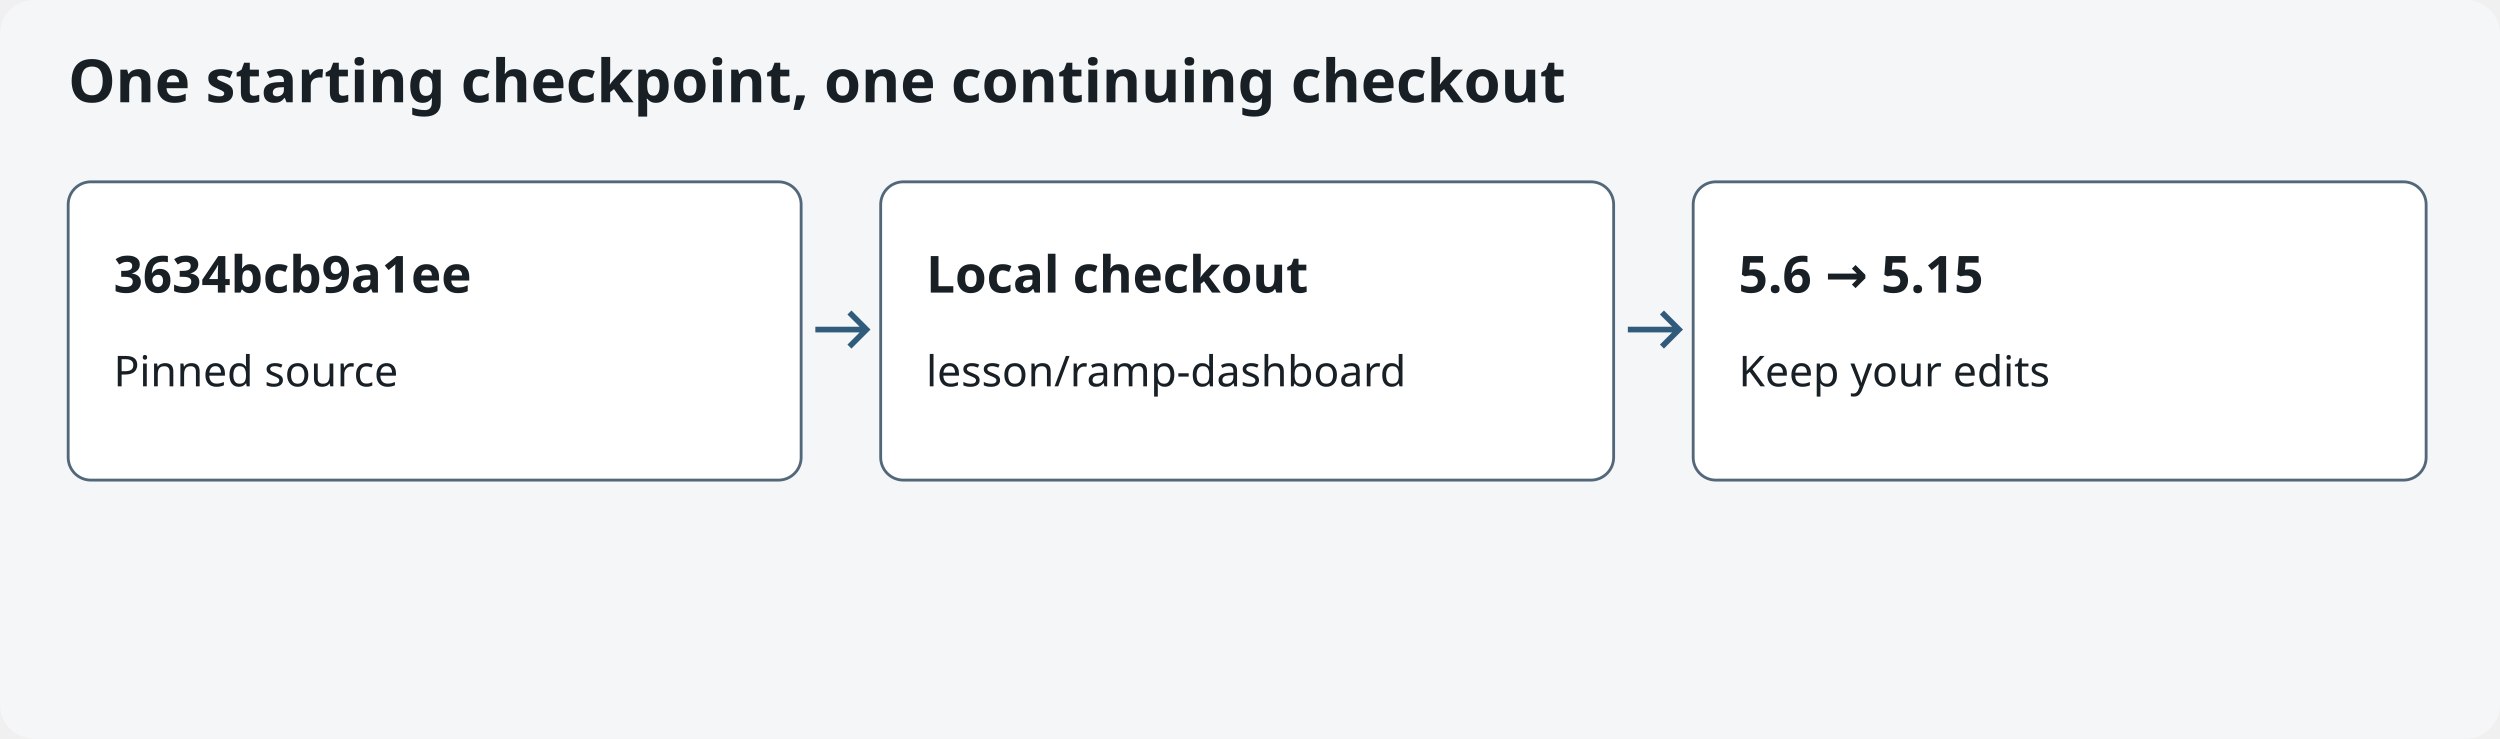
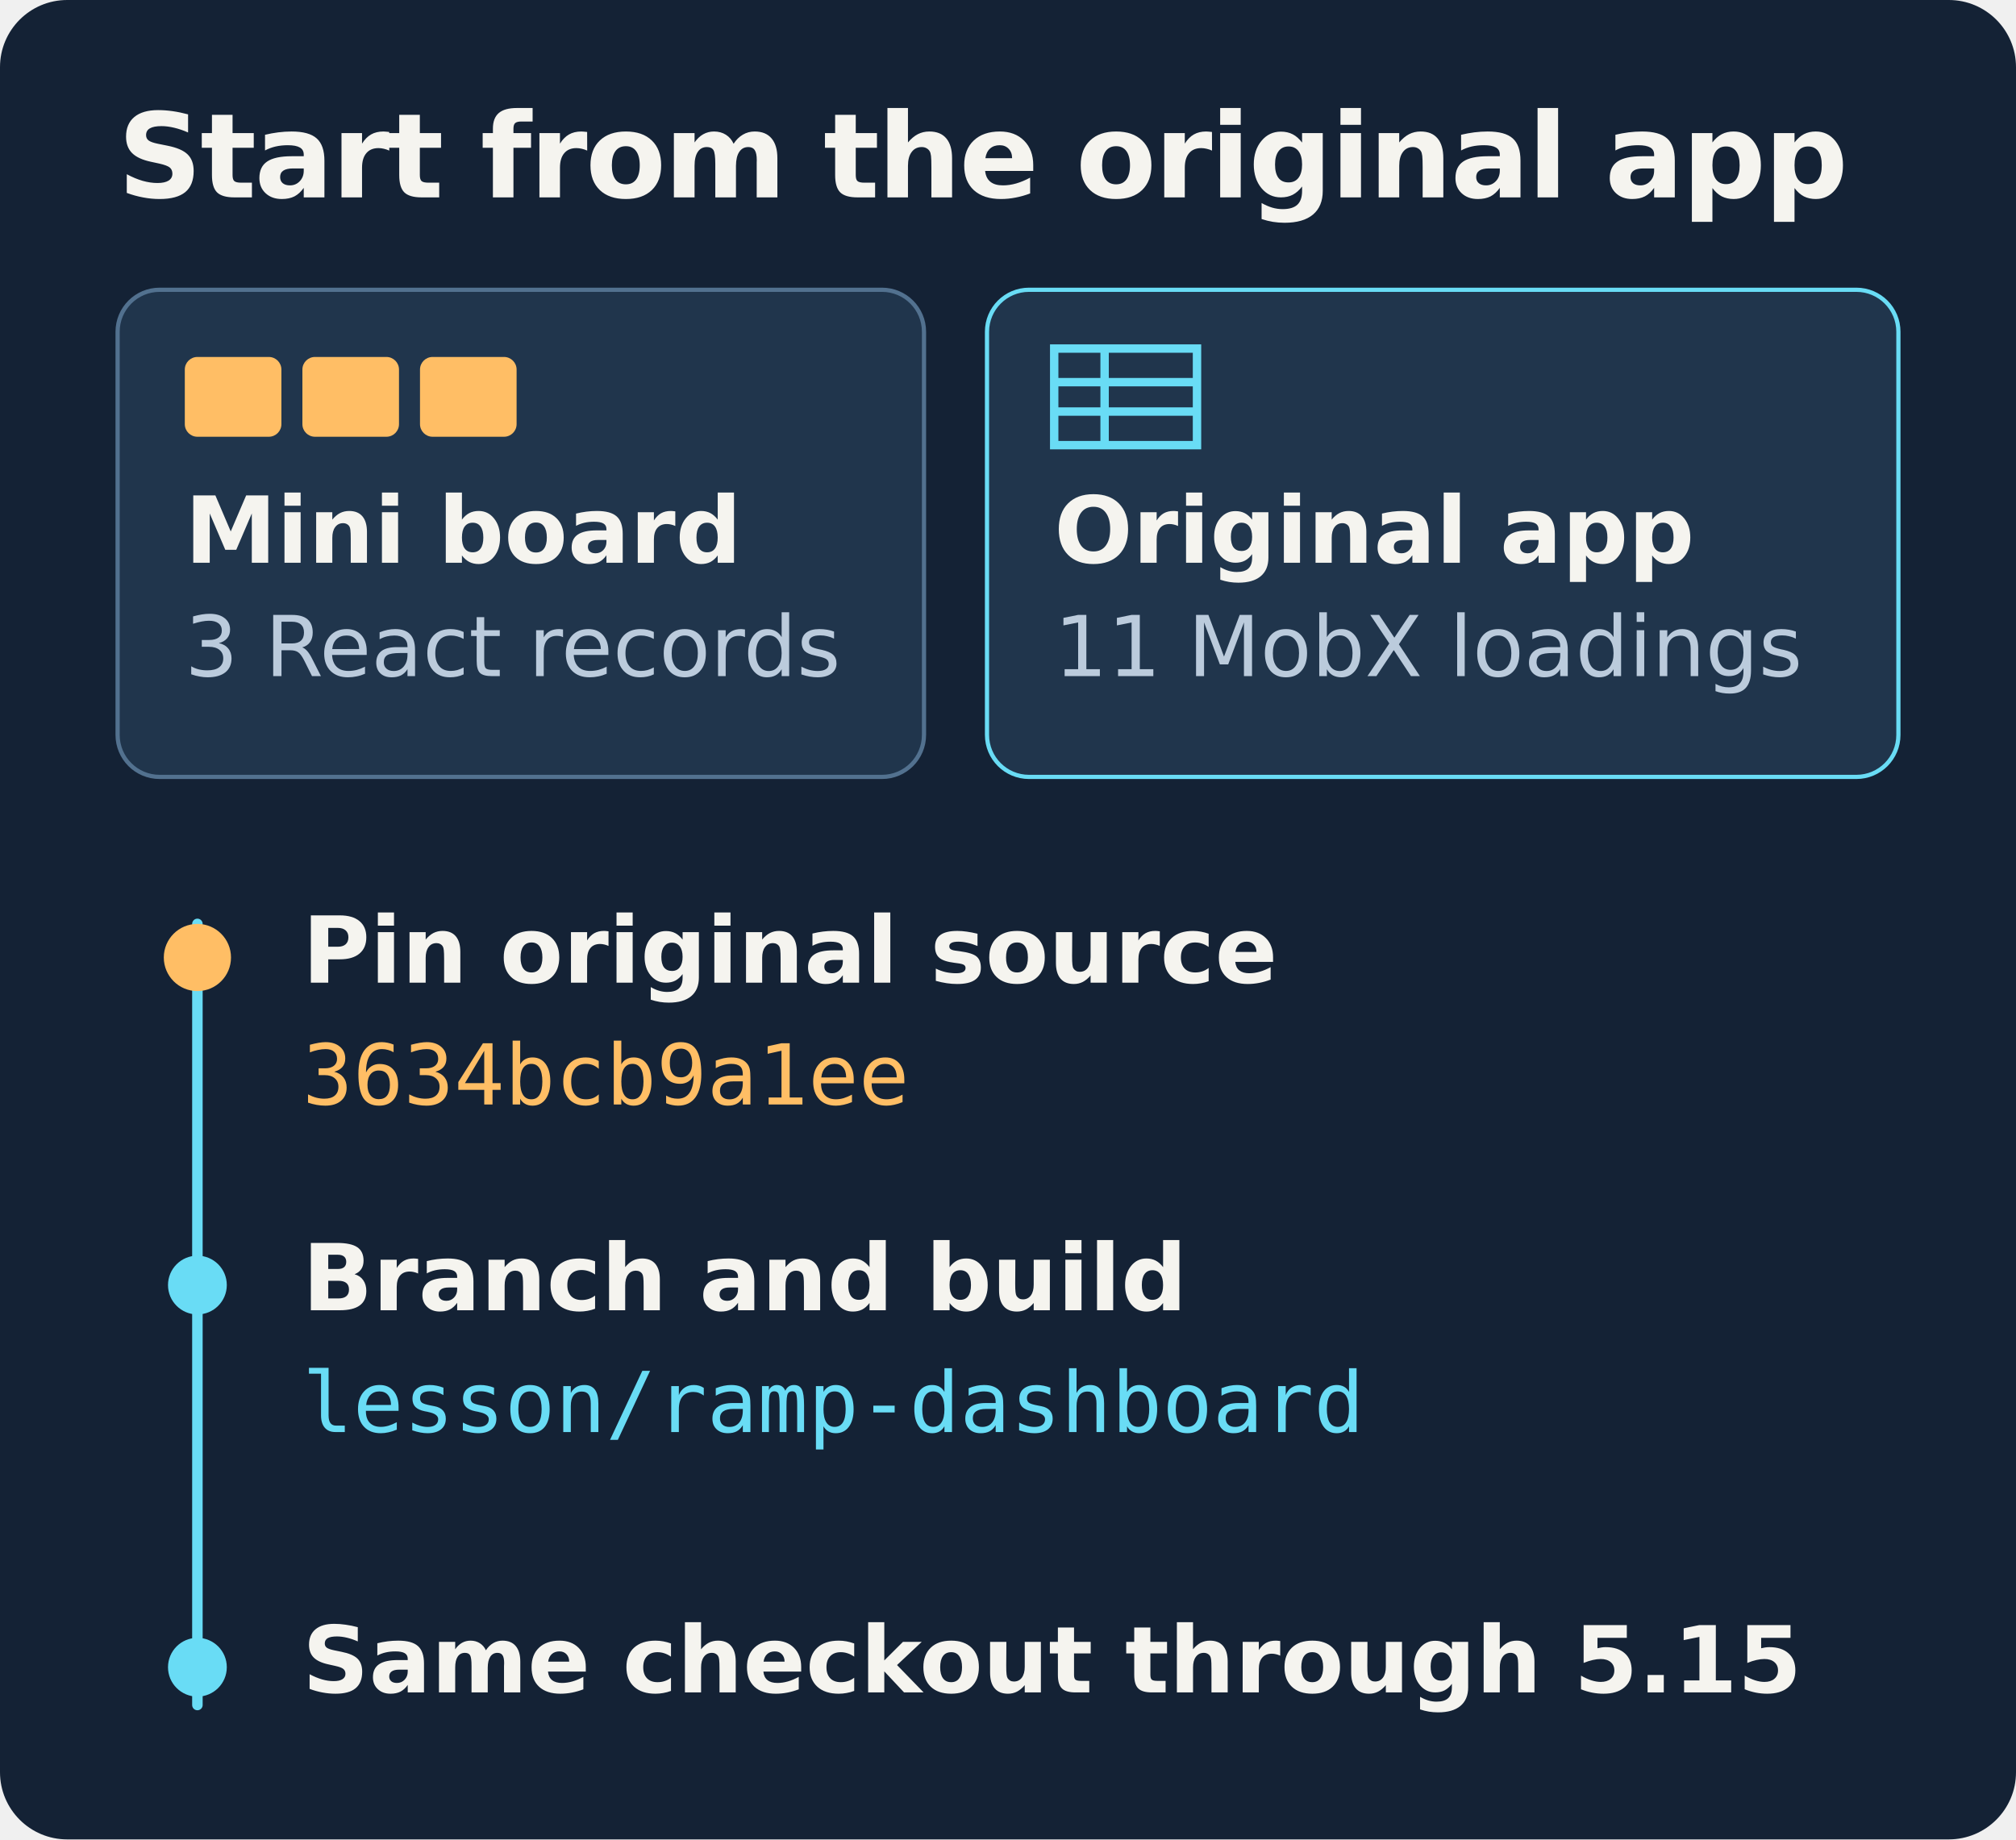
- <svg xmlns="http://www.w3.org/2000/svg" width="880" height="260" viewBox="0 0 880 260" role="img" aria-labelledby="title desc">
-   <rect width="880" height="260" rx="12" fill="#f4f6f8" />
-   <g font-family="system-ui, sans-serif" fill="#182026">
-     <text x="24" y="36" font-size="21" font-weight="700">One starting checkpoint, one continuing checkout</text>
-     <rect x="24" y="64" width="258" height="105" rx="8" fill="#fff" stroke="#526779" />
-     <text x="40" y="103" font-size="18" font-weight="600">3634bcb9a1ee</text>
-     <text x="40" y="136" font-size="15">Pinned source</text>
-     <path d="M287 116h18m-6-6 6 6-6 6" fill="none" stroke="#315b7a" stroke-width="2" />
-     <rect x="310" y="64" width="258" height="105" rx="8" fill="#fff" stroke="#526779" />
-     <text x="326" y="103" font-size="18" font-weight="600">Local checkout</text>
-     <text x="326" y="136" font-size="15">lesson/ramp-dashboard</text>
-     <path d="M573 116h18m-6-6 6 6-6 6" fill="none" stroke="#315b7a" stroke-width="2" />
-     <rect x="596" y="64" width="258" height="105" rx="8" fill="#fff" stroke="#526779" />
-     <text x="612" y="103" font-size="18" font-weight="600">5.6 → 5.15</text>
-     <text x="612" y="136" font-size="15">Keep your edits</text>
+ <svg xmlns="http://www.w3.org/2000/svg" width="480" height="438" viewBox="0 0 480 438" role="img" aria-labelledby="title" aria-describedby="desc" focusable="false">
+   <style>
+     svg { font: 20px system-ui, "DejaVu Sans", sans-serif; fill: #f5f4ef; }
+     .title { font-size: 28px; font-weight: 750; letter-spacing: -.5px; }
+     .label { font-size: 22px; font-weight: 700; }
+     .muted { fill: #bbcbdc; }
+     .cyan { fill: #69dcf5; }
+     .amber { fill: #ffbe65; }
+     .code { font-family: ui-monospace, Consolas, "DejaVu Sans Mono", monospace; }
+     .surface { fill: #20354c; stroke: #52718f; }
+     .route { fill: none; stroke: #69dcf5; stroke-width: 2.5; stroke-linecap: round; stroke-linejoin: round; }
+   </style>
+   <rect width="480" height="438" rx="16" fill="#142235" />
+   <text x="28" y="47" class="title">Start from the original app</text>
+   <rect x="28" y="69" width="192" height="116" rx="10" class="surface" />
+   <rect x="235" y="69" width="217" height="116" rx="10" fill="#20354c" stroke="#69dcf5" />
+   <g fill="#ffbe65">
+     <rect x="44" y="85" width="23" height="19" rx="3" />
+     <rect x="72" y="85" width="23" height="19" rx="3" />
+     <rect x="100" y="85" width="23" height="19" rx="3" />
  </g>
+   <path d="M251 83h34v23h-34zM251 91h34m-34 7h34m-22-15v23" fill="none" stroke="#69dcf5" stroke-width="2" />
+   <text x="44" y="134" class="label">Mini board</text>
+   <text x="44" y="161" class="muted">3 React records</text>
+   <text x="251" y="134" class="label">Original app</text>
+   <text x="251" y="161" class="muted">11 MobX loadings</text>
+   <path d="M47 220v186" class="route" />
+   <circle cx="47" cy="228" r="8" fill="#ffbe65" />
+   <circle cx="47" cy="306" r="7" fill="#69dcf5" />
+   <circle cx="47" cy="397" r="7" fill="#69dcf5" />
+   <text x="72" y="234" class="label">Pin original source</text>
+   <text x="72" y="263" class="code amber">3634bcb9a1ee</text>
+   <text x="72" y="312" class="label">Branch and build</text>
+   <text x="72" y="341" class="code cyan">lesson/ramp-dashboard</text>
+   <text x="72" y="403" class="label">Same checkout through 5.15</text>
</svg>
